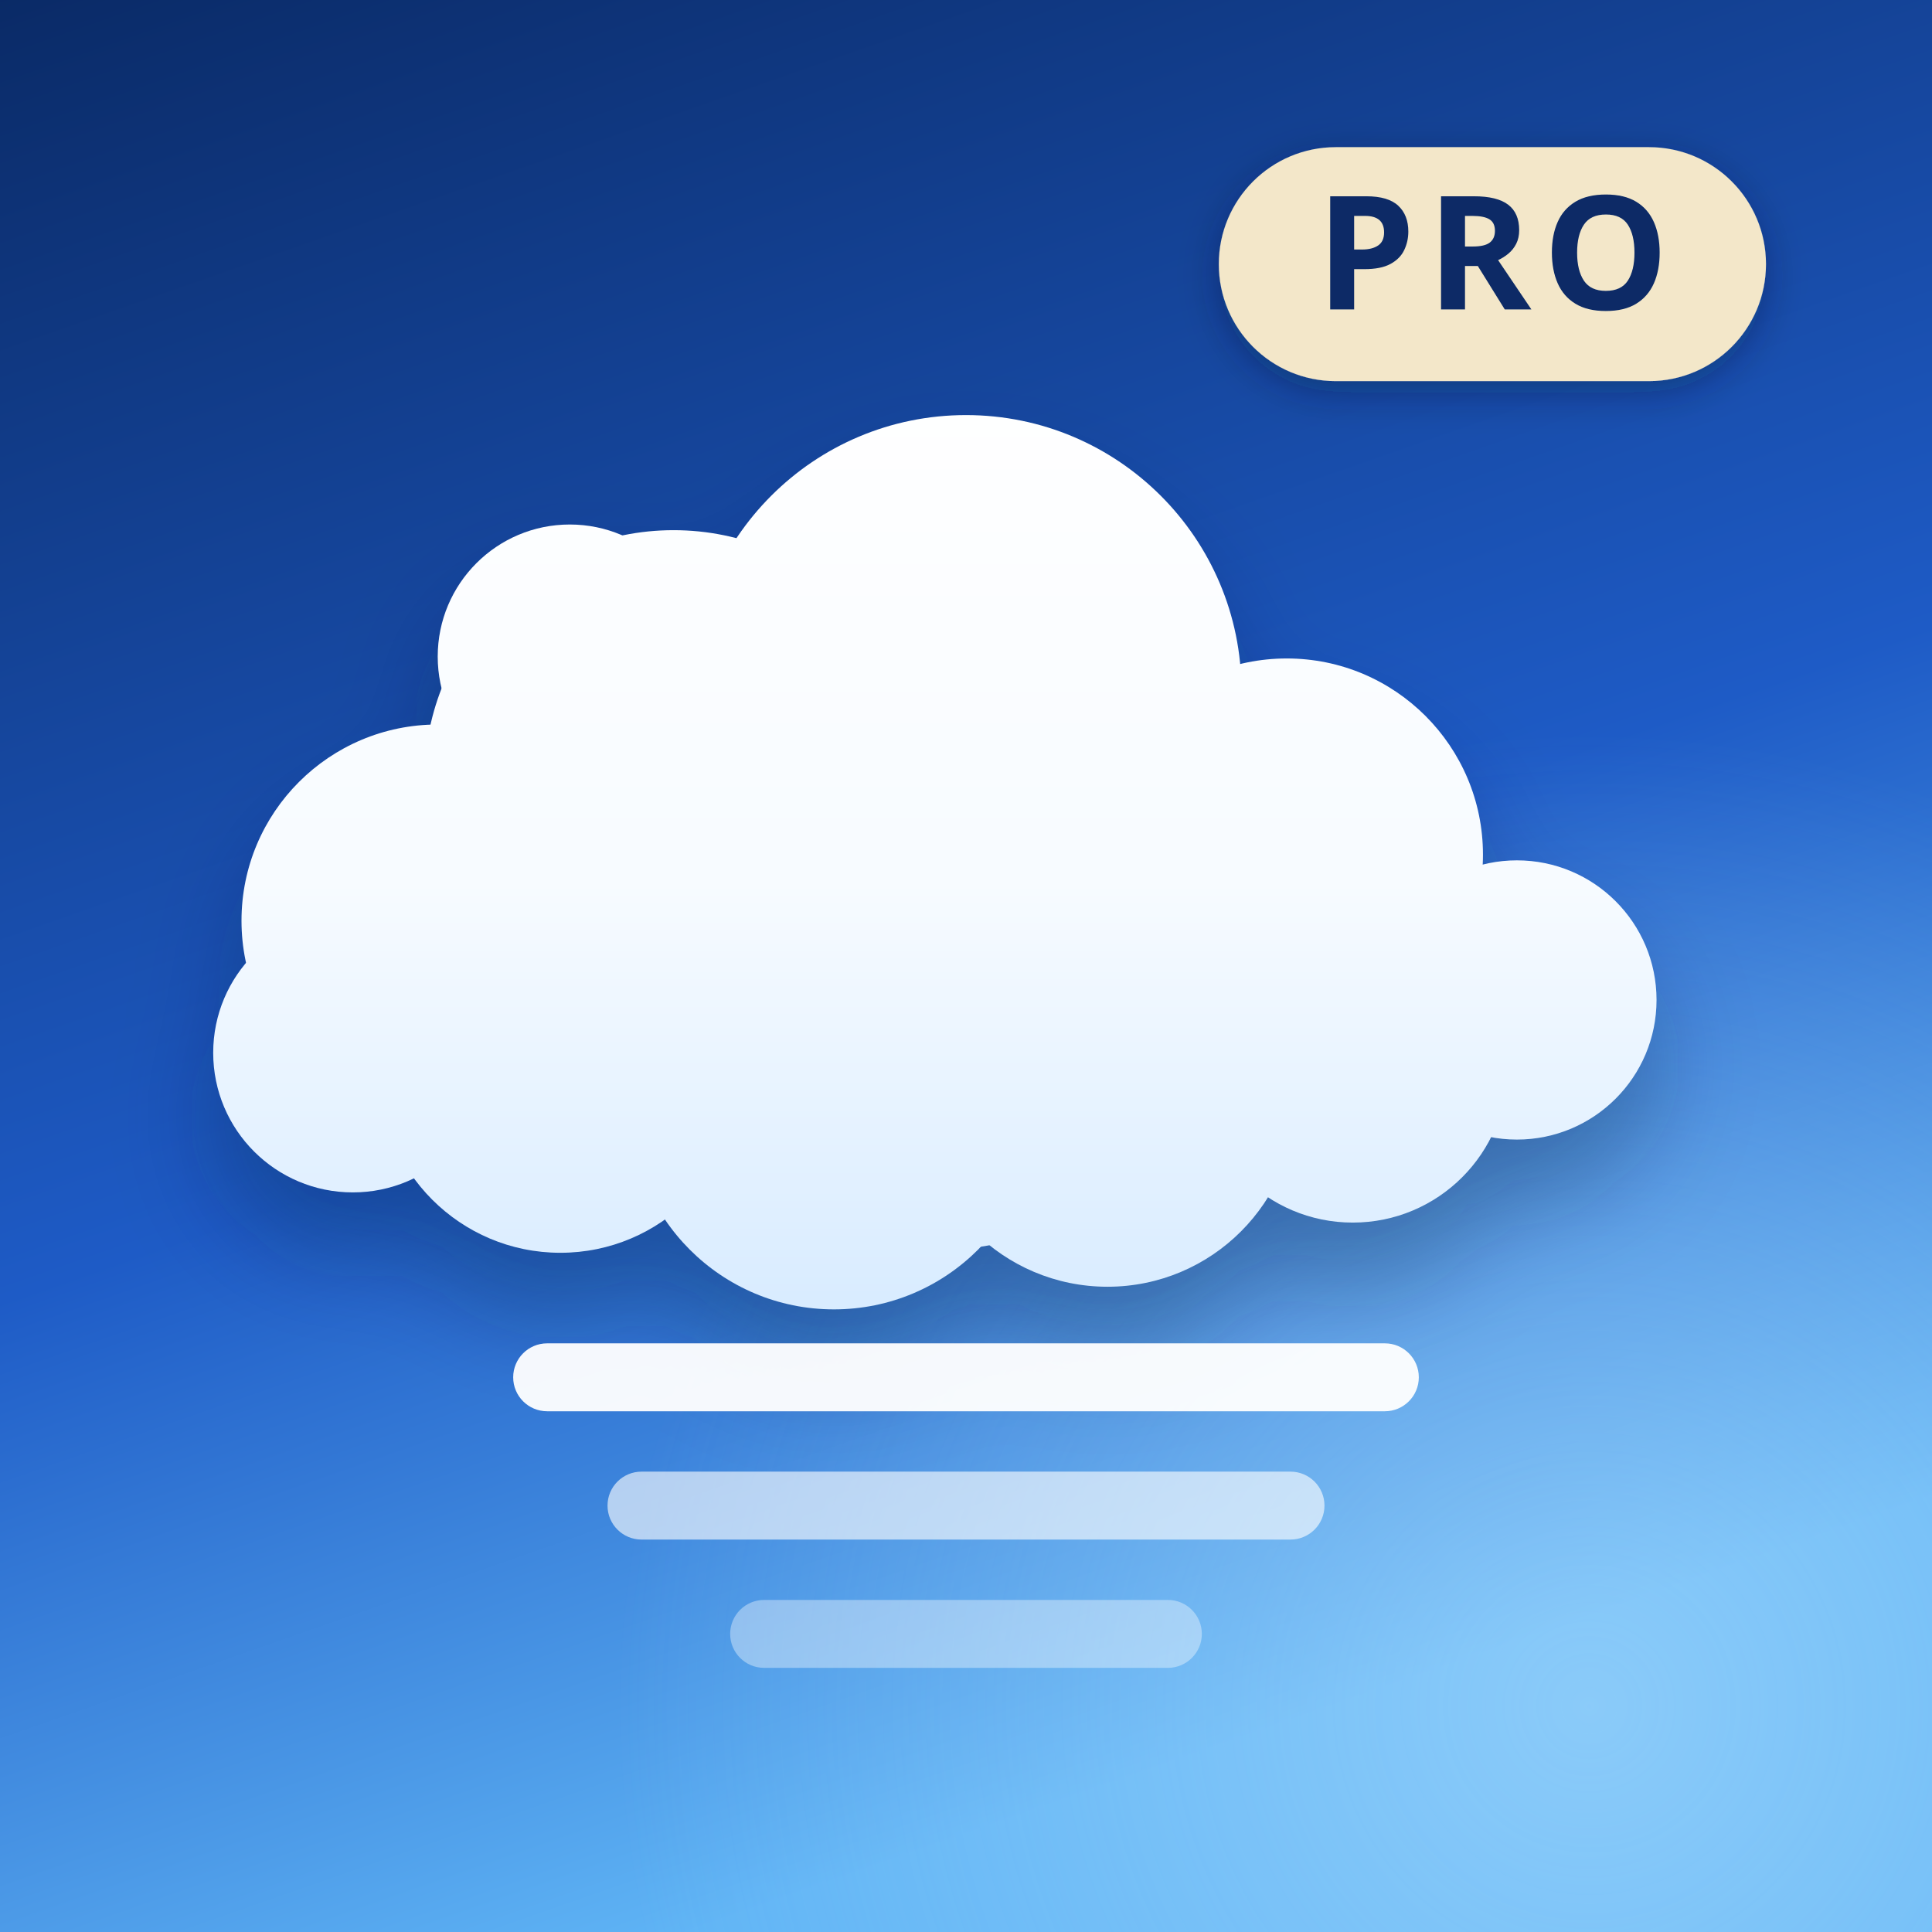
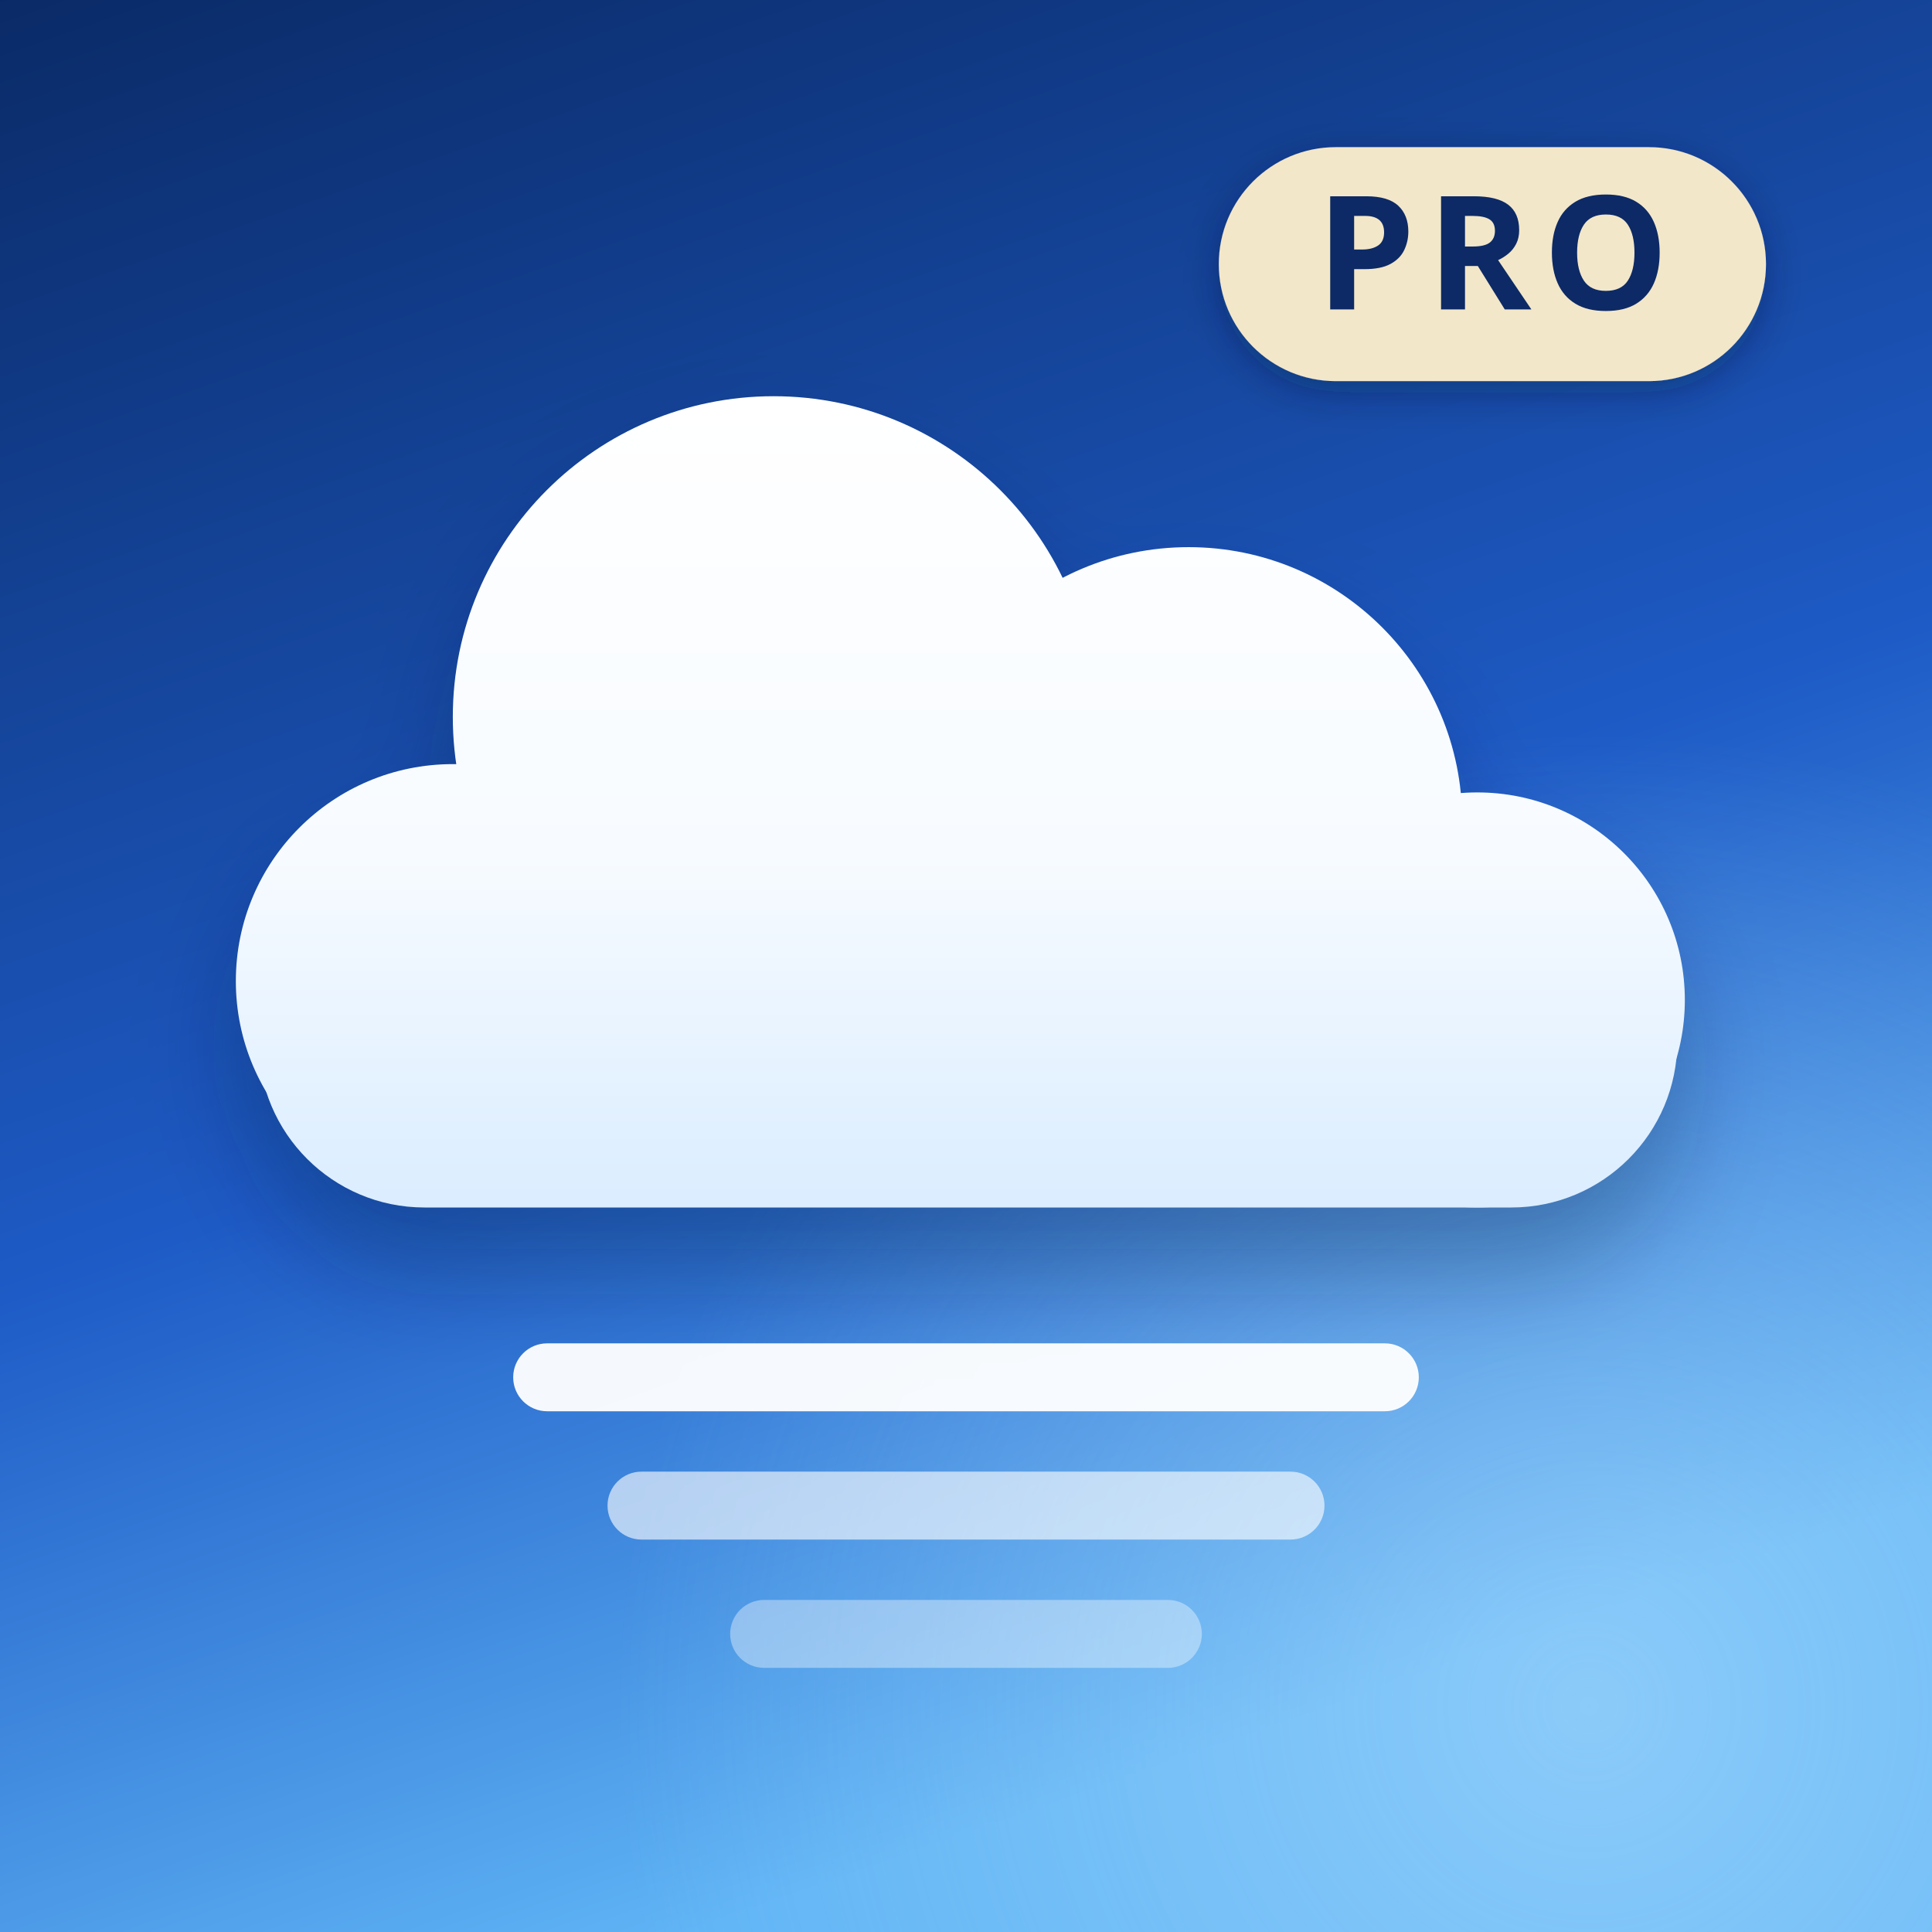
<svg xmlns="http://www.w3.org/2000/svg" width="1024" height="1024" viewBox="0 0 1024 1024">
  <defs>
    <linearGradient id="sky" x1="0" y1="0" x2="0.35" y2="1">
      <stop offset="0" stop-color="#0A2A66" />
      <stop offset="0.6" stop-color="#1E5BC6" />
      <stop offset="1" stop-color="#5FB4F5" />
    </linearGradient>
    <radialGradient id="glow" cx="0.82" cy="0.88" r="0.5">
      <stop offset="0" stop-color="#BFE6FF" stop-opacity="0.45" />
      <stop offset="1" stop-color="#BFE6FF" stop-opacity="0" />
    </radialGradient>
-     <linearGradient id="cl" x1="0" y1="-260" x2="0" y2="230" gradientUnits="userSpaceOnUse">
+     <linearGradient id="cl" x1="0" y1="-400" x2="0" y2="40" gradientUnits="userSpaceOnUse">
      <stop offset="0" stop-color="#FFFFFF" />
      <stop offset="0.55" stop-color="#F7FBFF" />
      <stop offset="1" stop-color="#D9ECFF" />
    </linearGradient>
    <radialGradient id="hl" cx="0.35" cy="0.25" r="0.6">
      <stop offset="0" stop-color="#FFFFFF" stop-opacity="0.9" />
      <stop offset="1" stop-color="#FFFFFF" stop-opacity="0" />
    </radialGradient>
    <clipPath id="cc">'+cloud("#000")+'</clipPath>
    <filter id="sh" x="-30%" y="-30%" width="160%" height="170%">
      <feGaussianBlur stdDeviation="26" />
    </filter>
    <filter id="ps" x="-20%" y="-40%" width="140%" height="200%">
      <feDropShadow dx="0" dy="6" stdDeviation="10" flood-color="#04163A" flood-opacity="0.35" />
    </filter>
  </defs>
  <rect width="1024" height="1024" fill="url(#sky)" />
  <rect width="1024" height="1024" fill="url(#glow)" />
-   <g transform="translate(532,492) scale(1.0)">
+   <g transform="translate(509,644) scale(1.0)">
    <g opacity="0.30" filter="url(#sh)" fill="#04163A">
-       <circle cx="-175" cy="-45" r="132" />
-       <circle cx="-20" cy="-92" r="146" />
-       <circle cx="150" cy="-5" r="104" />
-       <circle cx="-300" cy="30" r="104" />
-       <circle cx="-345" cy="100" r="74" />
-       <circle cx="272" cy="72" r="74" />
-       <circle cx="-235" cy="110" r="96" />
-       <circle cx="-90" cy="128" r="108" />
-       <circle cx="55" cy="124" r="100" />
-       <circle cx="185" cy="108" r="82" />
-       <circle cx="-40" cy="30" r="175" />
-       <circle cx="-230" cy="-110" r="70" />
+       <circle cx="-269" cy="-90" r="115" />
+       <circle cx="-99" cy="-230" r="170" />
+       <circle cx="121" cy="-175" r="145" />
+       <circle cx="274" cy="-80" r="110" />
+       <rect x="-372" y="-150" width="752" height="180" rx="88" />
+       <rect x="-260" y="-160" width="500" height="170" />
    </g>
  </g>
-   <g transform="translate(532,458) scale(1.0)">
+   <g transform="translate(509,610) scale(1.0)">
    <g fill="url(#cl)">
-       <circle cx="-175" cy="-45" r="132" />
-       <circle cx="-20" cy="-92" r="146" />
-       <circle cx="150" cy="-5" r="104" />
-       <circle cx="-300" cy="30" r="104" />
-       <circle cx="-345" cy="100" r="74" />
-       <circle cx="272" cy="72" r="74" />
-       <circle cx="-235" cy="110" r="96" />
-       <circle cx="-90" cy="128" r="108" />
-       <circle cx="55" cy="124" r="100" />
-       <circle cx="185" cy="108" r="82" />
-       <circle cx="-40" cy="30" r="175" />
-       <circle cx="-230" cy="-110" r="70" />
+       <circle cx="-269" cy="-90" r="115" />
+       <circle cx="-99" cy="-230" r="170" />
+       <circle cx="121" cy="-175" r="145" />
+       <circle cx="274" cy="-80" r="110" />
+       <rect x="-372" y="-150" width="752" height="180" rx="88" />
+       <rect x="-260" y="-160" width="500" height="170" />
    </g>
    <g clip-path="url(#cc)">
-       <ellipse cx="-70" cy="-80" rx="230" ry="120" fill="url(#hl)" />
+       <ellipse cx="-150" cy="-260" rx="260" ry="150" fill="url(#hl)" />
    </g>
  </g>
  <rect x="272" y="712" width="480" height="36" rx="18" fill="#FFFFFF" opacity="0.95" />
  <rect x="322" y="780" width="380" height="36" rx="18" fill="#FFFFFF" opacity="0.62" />
  <rect x="387" y="848" width="250" height="36" rx="18" fill="#FFFFFF" opacity="0.38" />
  <g filter="url(#ps)">
    <rect x="646" y="78" width="290" height="124" rx="62" fill="#F3E7C9" />
    <text x="791" y="164" text-anchor="middle" font-family="Poppins" font-weight="700" font-size="84" letter-spacing="6" fill="#0A2A66">PRO</text>
  </g>
</svg>
